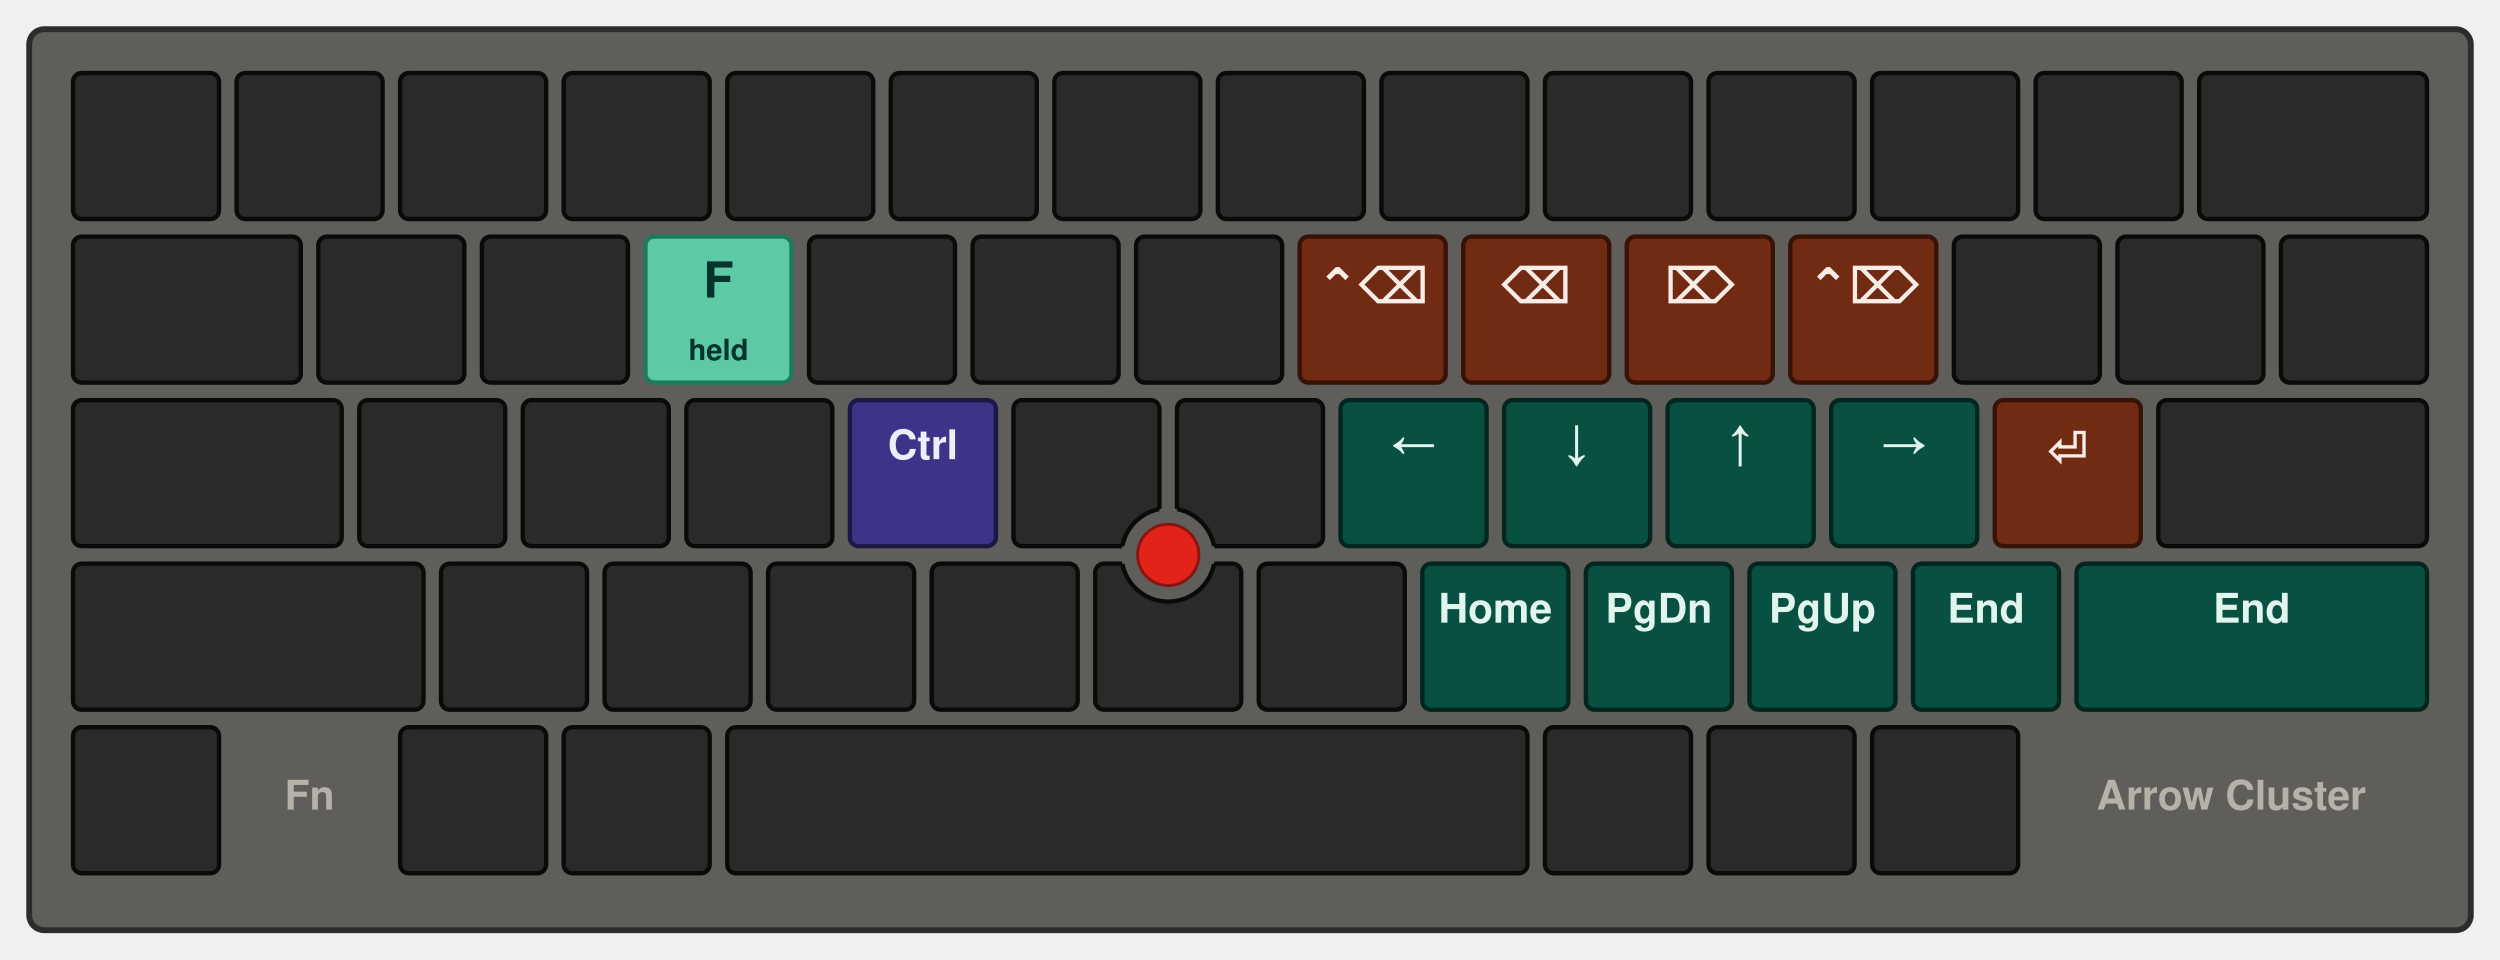
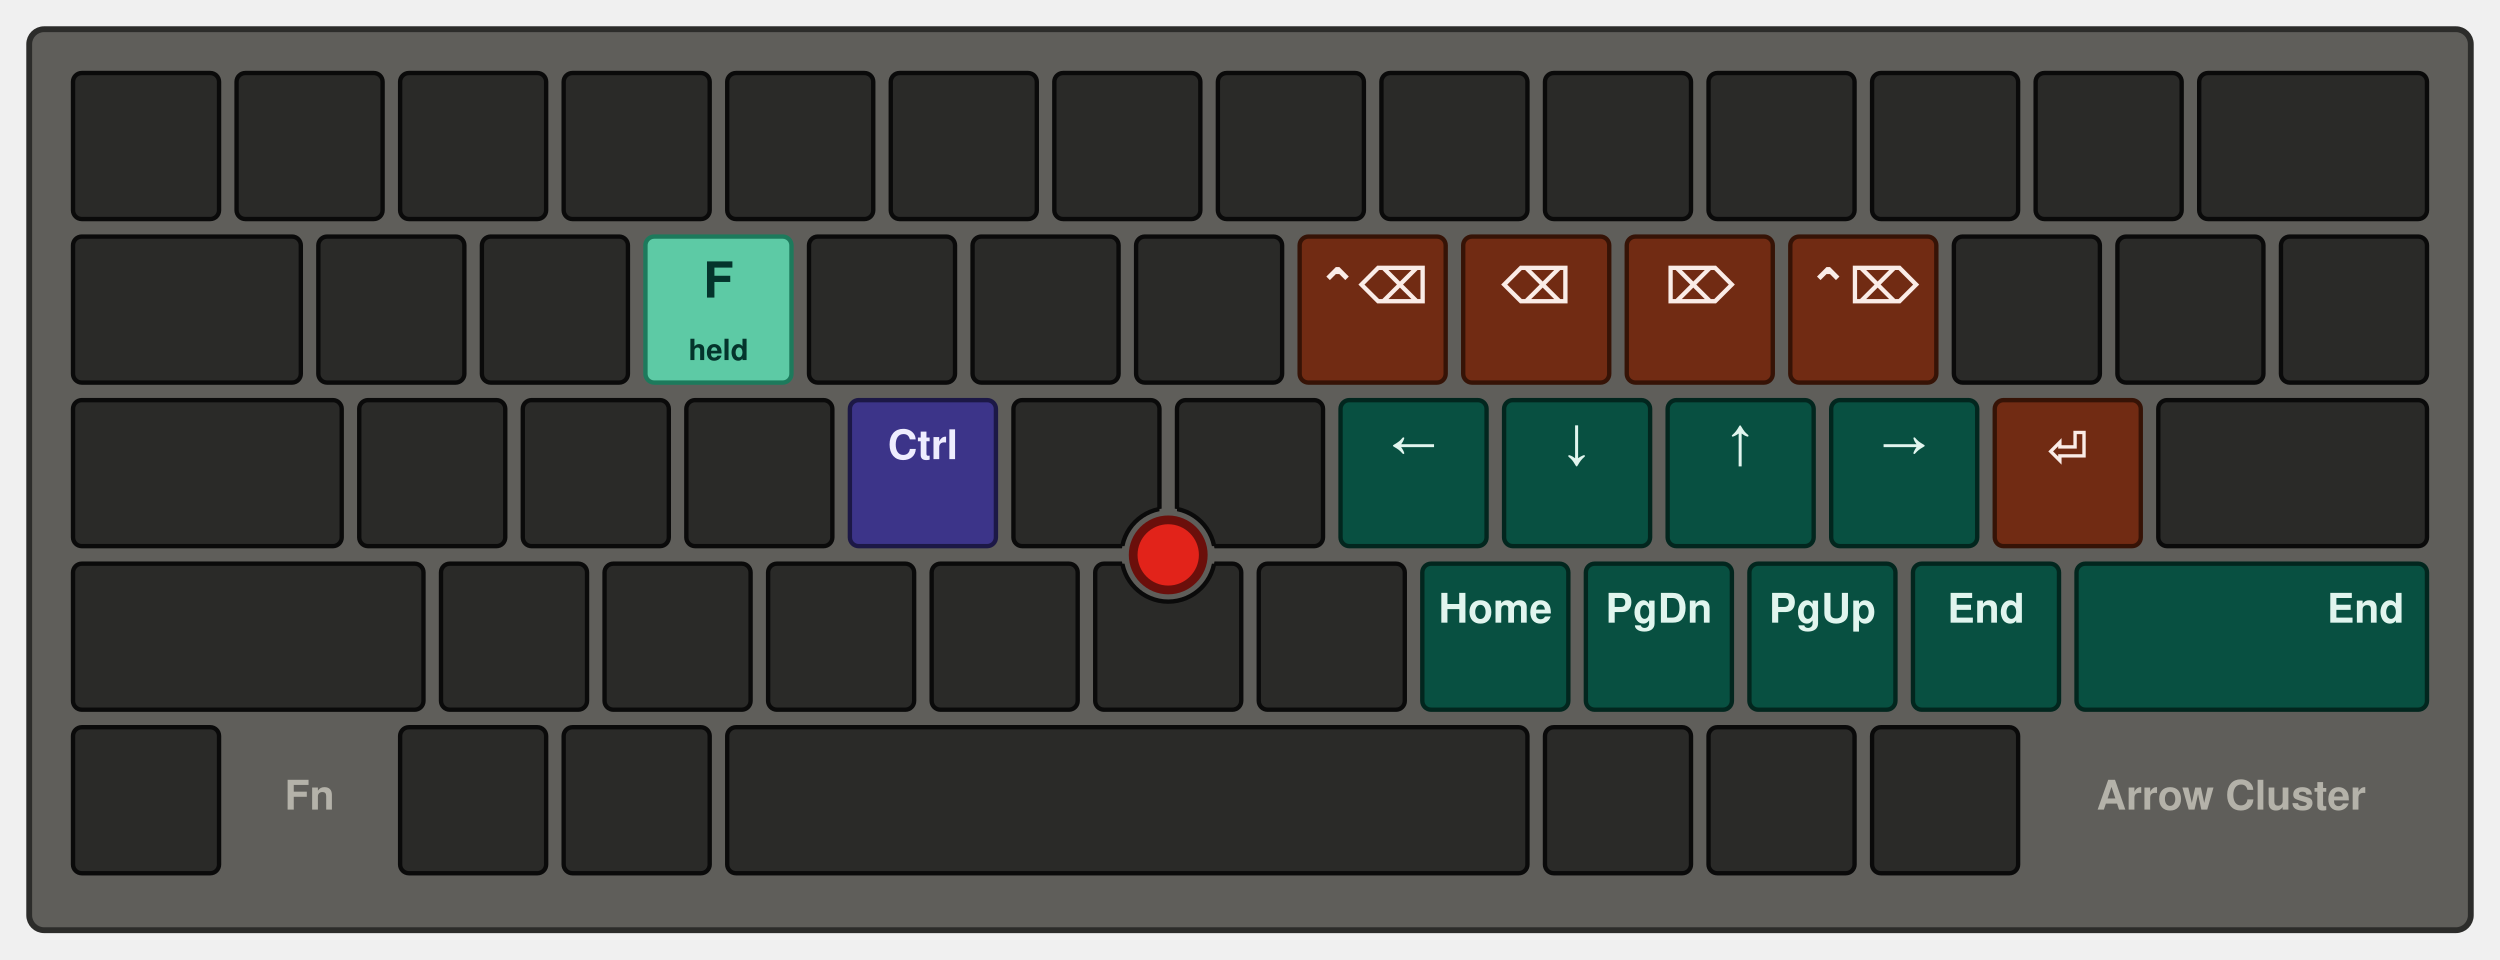
<svg xmlns="http://www.w3.org/2000/svg" width="856" height="328.5" viewBox="0 0 856 328.5">
  <style>text{font-family:-apple-system,"Segoe UI",Helvetica,Arial,"DejaVu Sans",sans-serif;text-anchor:middle;dominant-baseline:central;font-weight:600}
- .kb{fill:#5F5E5A;stroke:#2C2C2A;stroke-width:2}.tp{fill:#E2231A;stroke:#8A1410;stroke-width:1}
+ .kb{fill:#5F5E5A;stroke:#2C2C2A;stroke-width:2}.tp{fill:#E2231A;stroke:#6B0F0B;stroke-width:3}
rect{stroke-width:1.5}.t{font-size:17px}.tl{font-size:14px}.s{font-size:10px}.ft{font-size:11px}
.n rect,.blank rect{fill:#2A2A28;stroke:#0A0A0A}.cut{fill:none;stroke:#0A0A0A;stroke-width:1.5}.n .t,.n .tl,.n .ft{fill:#FFFFFF}.n .s{fill:#D3D1C7}
.dim rect{fill:none;stroke:none}.dim text{fill:#B4B2A9}.ac{font-size:14px;fill:#B4B2A9}
.mod rect{fill:#3C3489;stroke:#1C1846}.mod .t,.mod .tl,.mod .ft{fill:#EEEDFE}.mod .s{fill:#CECBF6}
.nav rect{fill:#085041;stroke:#02261E}.nav .t,.nav .tl,.nav .ft{fill:#E1F5EE}.nav .s{fill:#9FE1CB}
.ch rect{fill:#712B13;stroke:#361306}.ch .t,.ch .tl,.ch .ft{fill:#FAECE7}.ch .s{fill:#F5C4B3}
- .sw rect{fill:#633806;stroke:#2E1902}.sw .t,.sw .tl,.sw .ft{fill:#FAEEDA}.sw .s{fill:#FAC775}
- .held rect{fill:#5DCAA5;stroke:#1D7A5C}.held text{fill:#04342C}.win{fill:#FFFFFF}</style>
+ .sw rect{fill:#712B13;stroke:#361306}.sw .t,.sw .tl,.sw .ft{fill:#FAECE7}.sw .s{fill:#F5C4B3}
+ .held rect{fill:#5DCAA5;stroke:#1D7A5C}.held text{fill:#04342C}</style>
  <defs>
    <mask id="tpcut">
      <rect width="856.0" height="324" fill="white" />
      <circle cx="400" cy="190" r="16" fill="black" />
    </mask>
    <clipPath id="tpkeys">
      <rect x="347" y="137" width="50" height="50" rx="3" />
      <rect x="403" y="137" width="50" height="50" rx="3" />
      <rect x="375" y="193" width="50" height="50" rx="3" />
    </clipPath>
  </defs>
  <rect class="kb" x="10" y="10" width="836" height="308.5" rx="5.1" />
  <g class="blank">
    <rect x="25" y="25" width="50" height="50" rx="3" />
  </g>
  <g class="blank">
    <rect x="81" y="25" width="50" height="50" rx="3" />
  </g>
  <g class="blank">
    <rect x="137" y="25" width="50" height="50" rx="3" />
  </g>
  <g class="blank">
    <rect x="193" y="25" width="50" height="50" rx="3" />
  </g>
  <g class="blank">
    <rect x="249" y="25" width="50" height="50" rx="3" />
  </g>
  <g class="blank">
    <rect x="305" y="25" width="50" height="50" rx="3" />
  </g>
  <g class="blank">
    <rect x="361" y="25" width="50" height="50" rx="3" />
  </g>
  <g class="blank">
    <rect x="417" y="25" width="50" height="50" rx="3" />
  </g>
  <g class="blank">
    <rect x="473" y="25" width="50" height="50" rx="3" />
  </g>
  <g class="blank">
    <rect x="529" y="25" width="50" height="50" rx="3" />
  </g>
  <g class="blank">
    <rect x="585" y="25" width="50" height="50" rx="3" />
  </g>
  <g class="blank">
    <rect x="641" y="25" width="50" height="50" rx="3" />
  </g>
  <g class="blank">
    <rect x="697" y="25" width="50" height="50" rx="3" />
  </g>
  <g class="blank">
    <rect x="753" y="25" width="78" height="50" rx="3" />
  </g>
  <g class="blank">
    <rect x="25" y="81" width="78" height="50" rx="3" />
  </g>
  <g class="blank">
    <rect x="109" y="81" width="50" height="50" rx="3" />
  </g>
  <g class="blank">
    <rect x="165" y="81" width="50" height="50" rx="3" />
  </g>
  <g class="held">
    <rect x="221" y="81" width="50" height="50" rx="3" />
    <text class="t" x="246" y="98">F</text>
    <text class="s" x="246" y="121">held</text>
  </g>
  <g class="blank">
    <rect x="277" y="81" width="50" height="50" rx="3" />
  </g>
  <g class="blank">
    <rect x="333" y="81" width="50" height="50" rx="3" />
  </g>
  <g class="blank">
    <rect x="389" y="81" width="50" height="50" rx="3" />
  </g>
  <g class="ch">
    <rect x="445" y="81" width="50" height="50" rx="3" />
    <text class="t" x="470" y="98">⌃⌫</text>
  </g>
  <g class="ch">
    <rect x="501" y="81" width="50" height="50" rx="3" />
    <text class="t" x="526" y="98">⌫</text>
  </g>
  <g class="ch">
    <rect x="557" y="81" width="50" height="50" rx="3" />
    <text class="t" x="582" y="98">⌦</text>
  </g>
  <g class="ch">
    <rect x="613" y="81" width="50" height="50" rx="3" />
    <text class="t" x="638" y="98">⌃⌦</text>
  </g>
  <g class="blank">
    <rect x="669" y="81" width="50" height="50" rx="3" />
  </g>
  <g class="blank">
    <rect x="725" y="81" width="50" height="50" rx="3" />
  </g>
  <g class="blank">
    <rect x="781" y="81" width="50" height="50" rx="3" />
  </g>
  <g class="blank">
    <rect x="25" y="137" width="92" height="50" rx="3" />
  </g>
  <g class="blank">
    <rect x="123" y="137" width="50" height="50" rx="3" />
  </g>
  <g class="blank">
    <rect x="179" y="137" width="50" height="50" rx="3" />
  </g>
  <g class="blank">
    <rect x="235" y="137" width="50" height="50" rx="3" />
  </g>
  <g class="mod">
    <rect x="291" y="137" width="50" height="50" rx="3" />
    <text class="tl" x="316" y="154">Ctrl</text>
  </g>
  <g class="blank" mask="url(#tpcut)">
    <rect x="347" y="137" width="50" height="50" rx="3" />
  </g>
  <g class="blank" mask="url(#tpcut)">
    <rect x="403" y="137" width="50" height="50" rx="3" />
  </g>
  <g class="nav">
    <rect x="459" y="137" width="50" height="50" rx="3" />
    <text class="t" x="484" y="154">←</text>
  </g>
  <g class="nav">
    <rect x="515" y="137" width="50" height="50" rx="3" />
    <text class="t" x="540" y="154">↓</text>
  </g>
  <g class="nav">
    <rect x="571" y="137" width="50" height="50" rx="3" />
    <text class="t" x="596" y="154">↑</text>
  </g>
  <g class="nav">
    <rect x="627" y="137" width="50" height="50" rx="3" />
    <text class="t" x="652" y="154">→</text>
  </g>
  <g class="ch">
    <rect x="683" y="137" width="50" height="50" rx="3" />
    <text class="t" x="708" y="154">⏎</text>
  </g>
  <g class="blank">
    <rect x="739" y="137" width="92" height="50" rx="3" />
  </g>
  <g class="blank">
    <rect x="25" y="193" width="120" height="50" rx="3" />
  </g>
  <g class="blank">
    <rect x="151" y="193" width="50" height="50" rx="3" />
  </g>
  <g class="blank">
    <rect x="207" y="193" width="50" height="50" rx="3" />
  </g>
  <g class="blank">
    <rect x="263" y="193" width="50" height="50" rx="3" />
  </g>
  <g class="blank">
    <rect x="319" y="193" width="50" height="50" rx="3" />
  </g>
  <g class="blank" mask="url(#tpcut)">
    <rect x="375" y="193" width="50" height="50" rx="3" />
  </g>
  <g class="blank">
    <rect x="431" y="193" width="50" height="50" rx="3" />
  </g>
  <g class="nav">
    <rect x="487" y="193" width="50" height="50" rx="3" />
    <text class="tl" x="512" y="210">Home</text>
  </g>
  <g class="nav">
    <rect x="543" y="193" width="50" height="50" rx="3" />
    <text class="tl" x="568" y="210">PgDn</text>
  </g>
  <g class="nav">
    <rect x="599" y="193" width="50" height="50" rx="3" />
    <text class="tl" x="624" y="210">PgUp</text>
  </g>
  <g class="nav">
    <rect x="655" y="193" width="50" height="50" rx="3" />
    <text class="tl" x="680" y="210">End</text>
  </g>
  <g class="nav">
    <rect x="711" y="193" width="120" height="50" rx="3" />
-     <text class="tl" x="771" y="210">End</text>
+     <text class="tl" x="810" y="210">End</text>
  </g>
  <g class="dim">
    <rect x="81" y="249" width="50" height="50" rx="3" />
    <text class="tl" x="106" y="274">Fn</text>
  </g>
  <g class="blank">
    <rect x="25" y="249" width="50" height="50" rx="3" />
  </g>
  <g class="blank">
    <rect x="137" y="249" width="50" height="50" rx="3" />
  </g>
  <g class="blank">
    <rect x="193" y="249" width="50" height="50" rx="3" />
  </g>
  <g class="blank">
    <rect x="249" y="249" width="274" height="50" rx="3" />
  </g>
  <g class="blank">
    <rect x="529" y="249" width="50" height="50" rx="3" />
  </g>
  <g class="blank">
    <rect x="585" y="249" width="50" height="50" rx="3" />
  </g>
  <g class="blank">
    <rect x="641" y="249" width="50" height="50" rx="3" />
  </g>
  <text class="ac" x="764" y="274">Arrow Cluster</text>
  <circle class="cut" cx="400" cy="190" r="16" clip-path="url(#tpkeys)" />
-   <circle class="tp" cx="400" cy="190" r="10.5" />
+   <circle class="tp" cx="400" cy="190" r="12" />
</svg>
